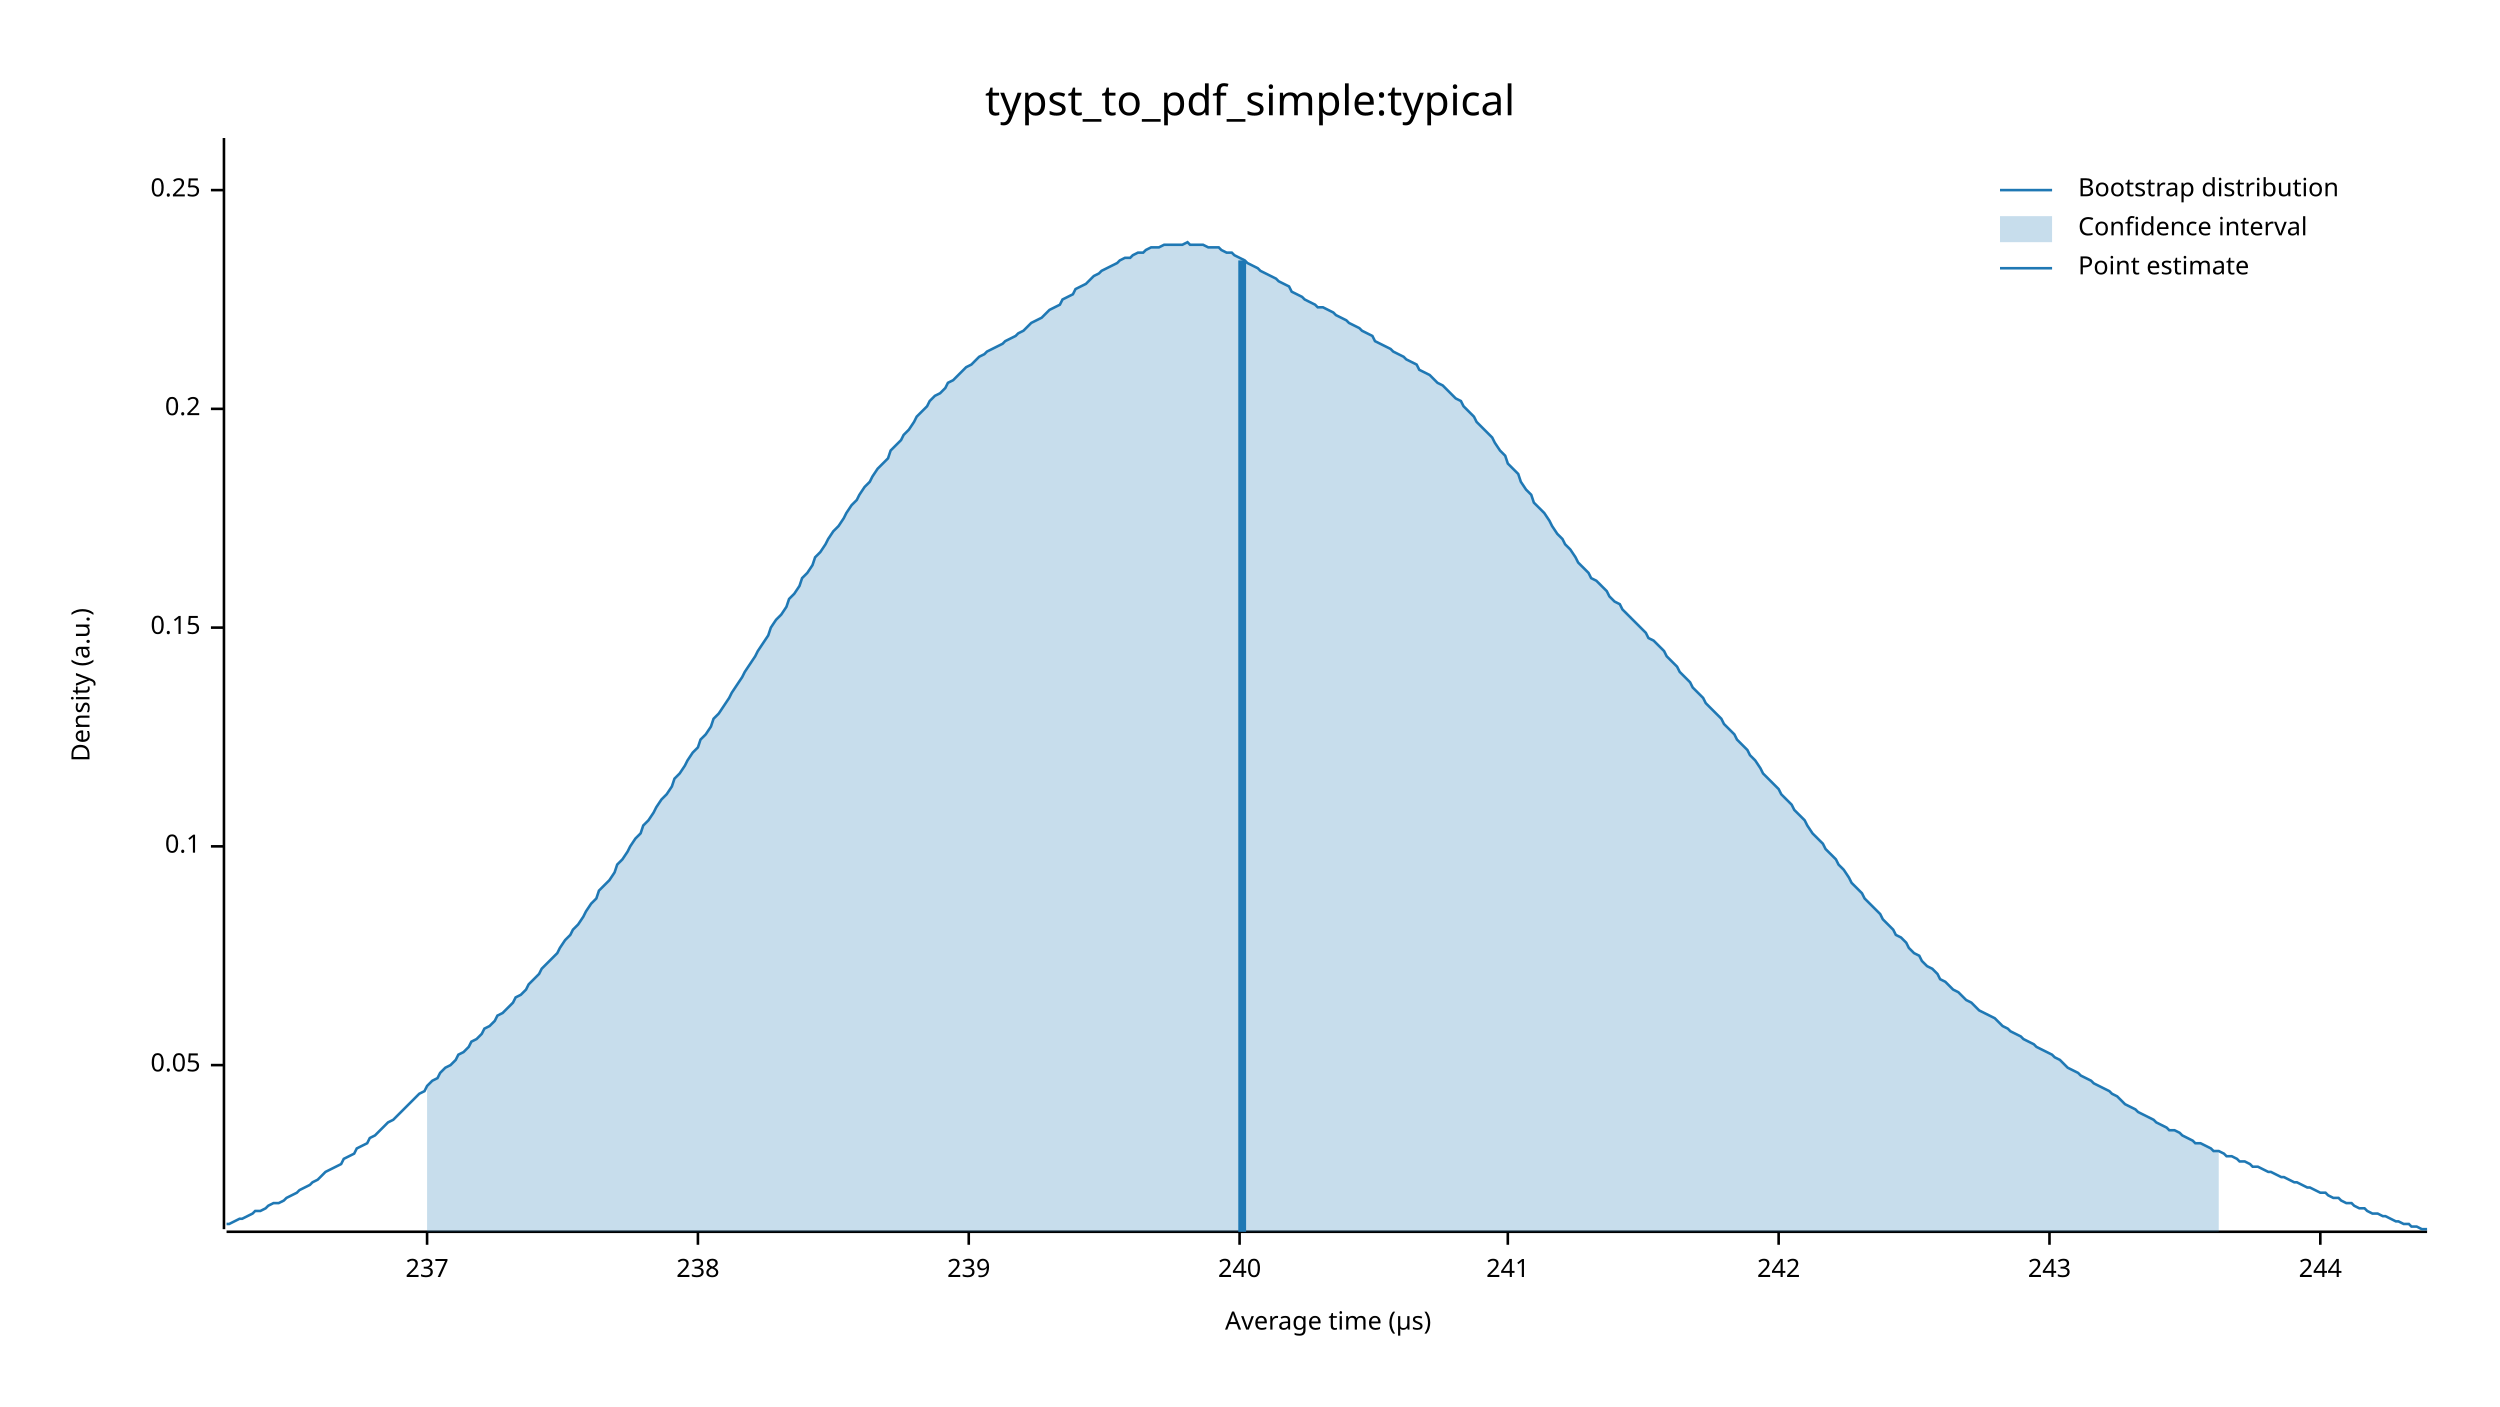
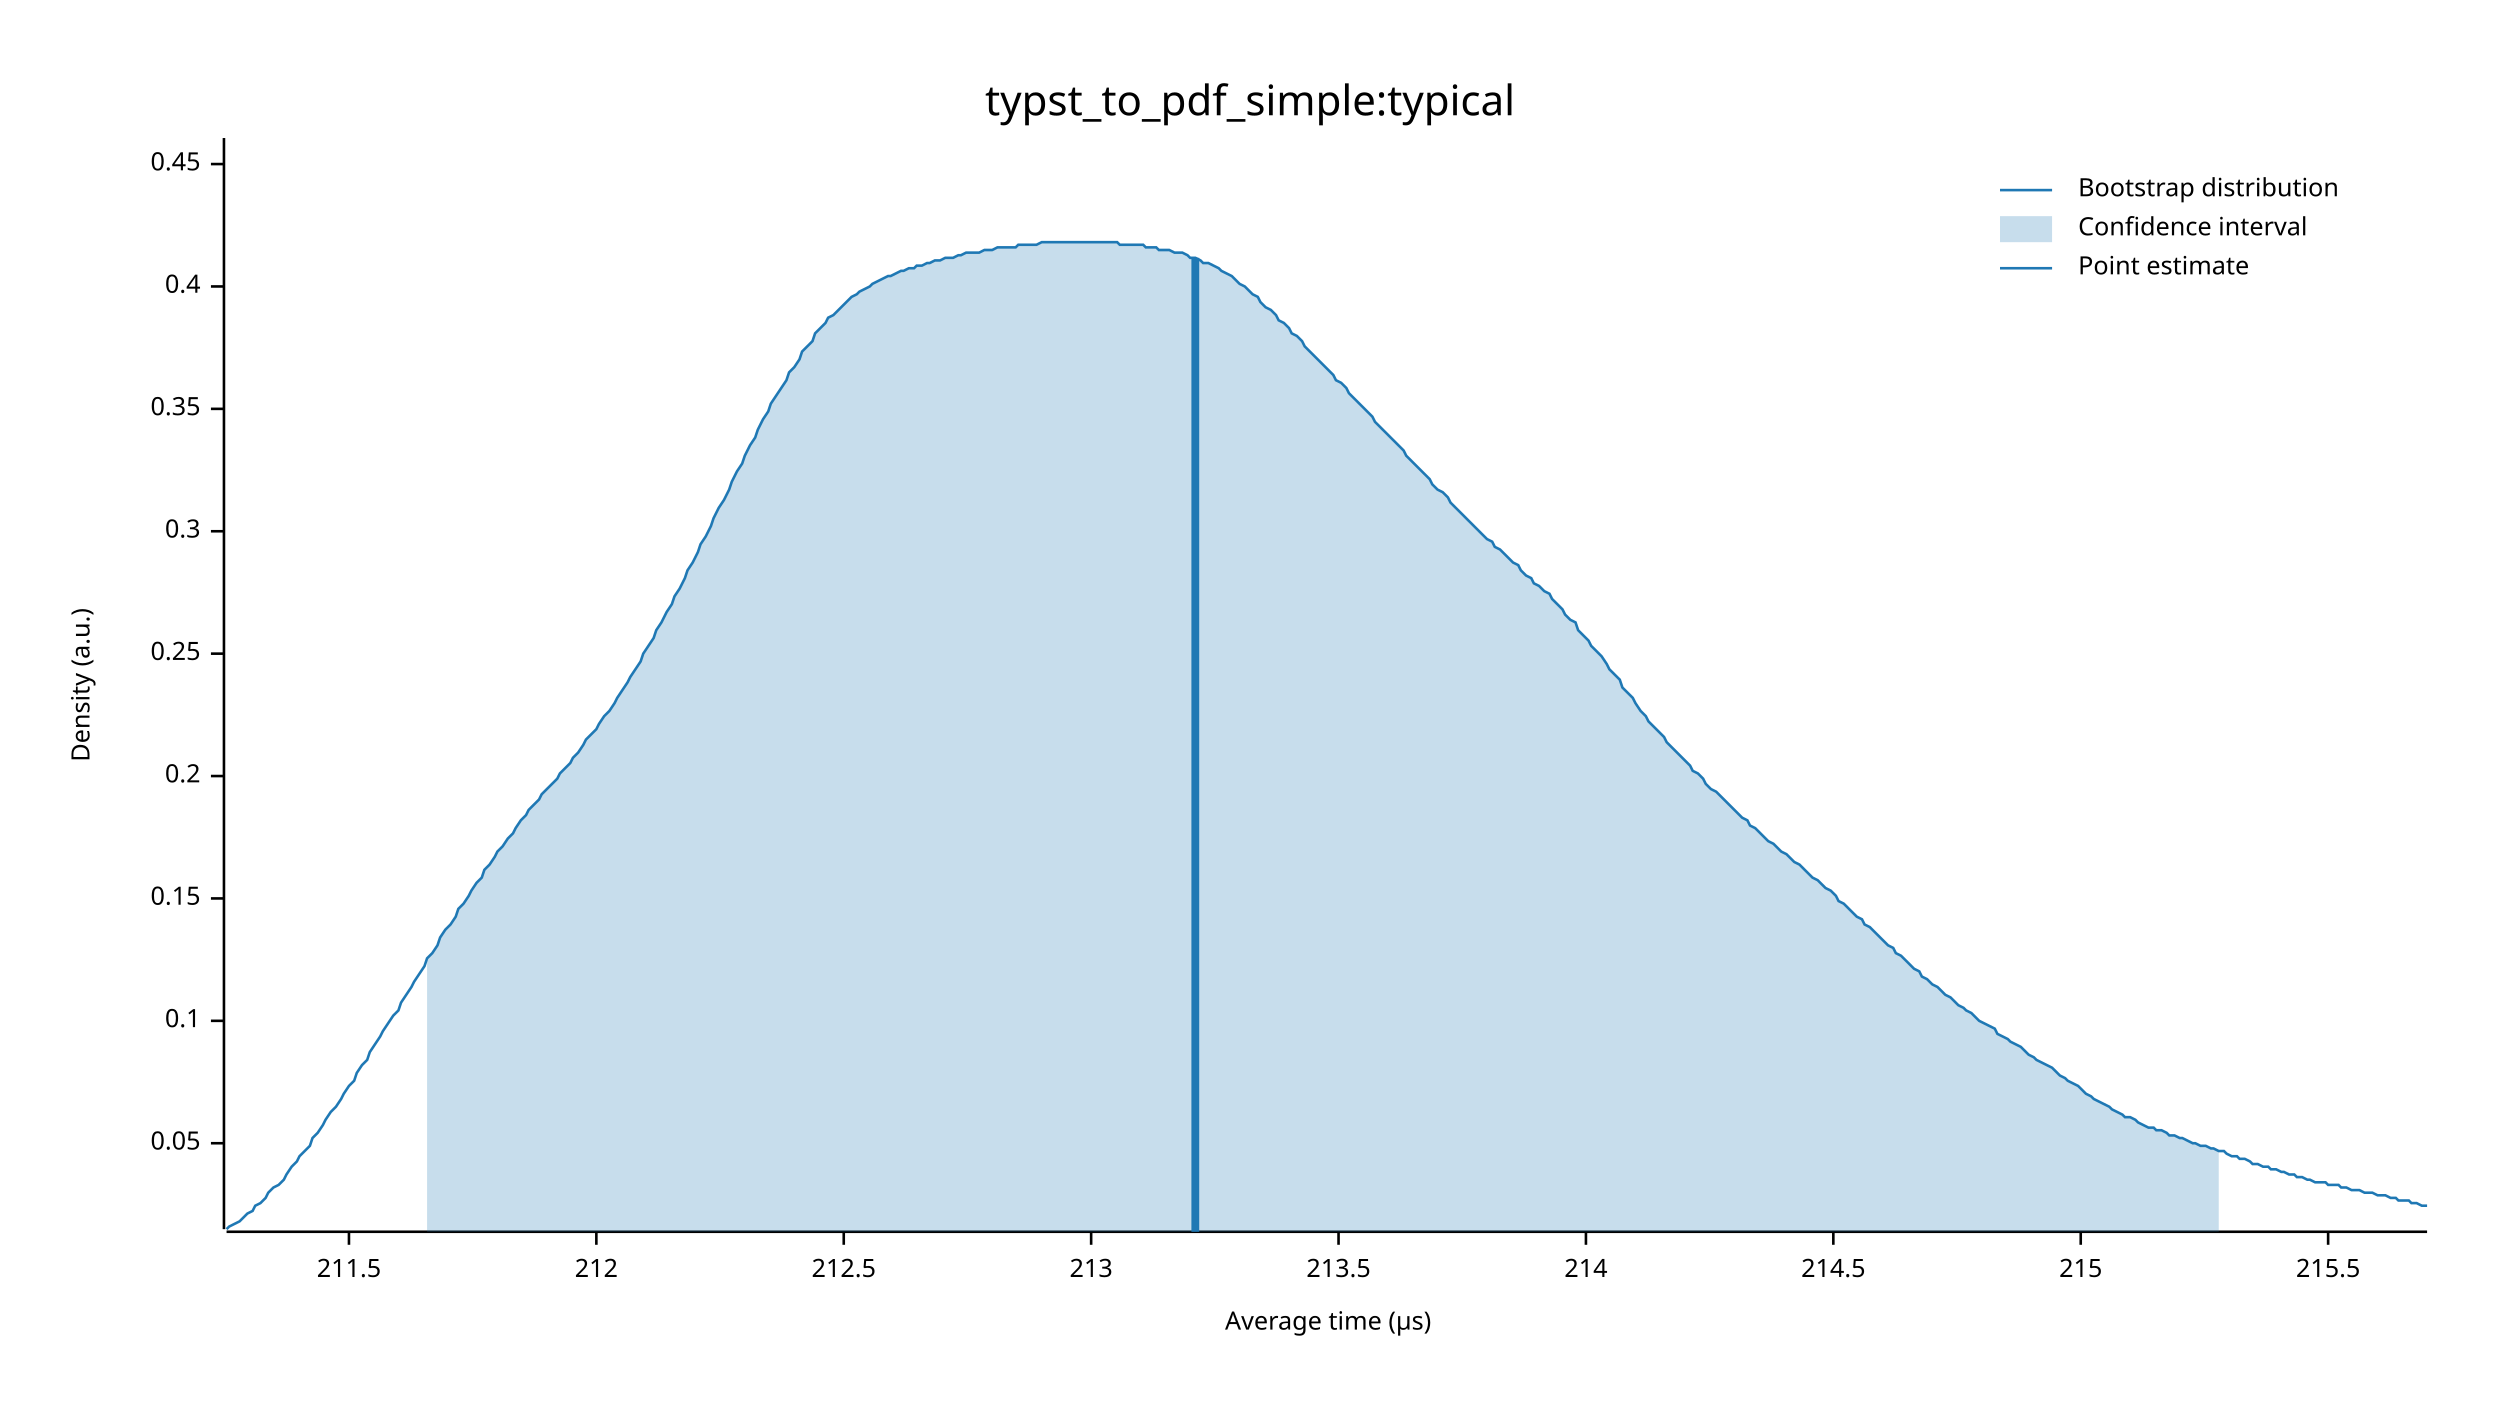
<svg xmlns="http://www.w3.org/2000/svg" width="960" height="540" viewBox="0 0 960 540">
  <text x="480" y="32" dy="0.76em" text-anchor="middle" font-family="sans-serif" font-size="16.129" opacity="1" fill="#000000">
typst_to_pdf_simple:typical
</text>
  <text x="27" y="263" dy="0.76em" text-anchor="middle" font-family="sans-serif" font-size="9.677" opacity="1" fill="#000000" transform="rotate(270, 27, 263)">
Density (a.u.)
</text>
  <text x="510" y="513" dy="-0.5ex" text-anchor="middle" font-family="sans-serif" font-size="9.677" opacity="1" fill="#000000">
Average time (µs)
</text>
  <polyline fill="none" opacity="1" stroke="#000000" stroke-width="1" points="86,53 86,472 " />
-   <text x="77" y="409" dy="0.5ex" text-anchor="end" font-family="sans-serif" font-size="9.677" opacity="1" fill="#000000">
+   <text x="77" y="439" dy="0.5ex" text-anchor="end" font-family="sans-serif" font-size="9.677" opacity="1" fill="#000000">
0.05
</text>
-   <polyline fill="none" opacity="1" stroke="#000000" stroke-width="1" points="81,409 86,409 " />
-   <text x="77" y="325" dy="0.5ex" text-anchor="end" font-family="sans-serif" font-size="9.677" opacity="1" fill="#000000">
+   <polyline fill="none" opacity="1" stroke="#000000" stroke-width="1" points="81,439 86,439 " />
+   <text x="77" y="392" dy="0.5ex" text-anchor="end" font-family="sans-serif" font-size="9.677" opacity="1" fill="#000000">
0.1
</text>
-   <polyline fill="none" opacity="1" stroke="#000000" stroke-width="1" points="81,325 86,325 " />
-   <text x="77" y="241" dy="0.5ex" text-anchor="end" font-family="sans-serif" font-size="9.677" opacity="1" fill="#000000">
+   <polyline fill="none" opacity="1" stroke="#000000" stroke-width="1" points="81,392 86,392 " />
+   <text x="77" y="345" dy="0.5ex" text-anchor="end" font-family="sans-serif" font-size="9.677" opacity="1" fill="#000000">
0.15
</text>
-   <polyline fill="none" opacity="1" stroke="#000000" stroke-width="1" points="81,241 86,241 " />
-   <text x="77" y="157" dy="0.5ex" text-anchor="end" font-family="sans-serif" font-size="9.677" opacity="1" fill="#000000">
+   <polyline fill="none" opacity="1" stroke="#000000" stroke-width="1" points="81,345 86,345 " />
+   <text x="77" y="298" dy="0.5ex" text-anchor="end" font-family="sans-serif" font-size="9.677" opacity="1" fill="#000000">
0.2
</text>
-   <polyline fill="none" opacity="1" stroke="#000000" stroke-width="1" points="81,157 86,157 " />
-   <text x="77" y="73" dy="0.5ex" text-anchor="end" font-family="sans-serif" font-size="9.677" opacity="1" fill="#000000">
+   <polyline fill="none" opacity="1" stroke="#000000" stroke-width="1" points="81,298 86,298 " />
+   <text x="77" y="251" dy="0.5ex" text-anchor="end" font-family="sans-serif" font-size="9.677" opacity="1" fill="#000000">
0.25
</text>
-   <polyline fill="none" opacity="1" stroke="#000000" stroke-width="1" points="81,73 86,73 " />
+   <polyline fill="none" opacity="1" stroke="#000000" stroke-width="1" points="81,251 86,251 " />
+   <text x="77" y="204" dy="0.5ex" text-anchor="end" font-family="sans-serif" font-size="9.677" opacity="1" fill="#000000">
+ 0.3
+ </text>
+   <polyline fill="none" opacity="1" stroke="#000000" stroke-width="1" points="81,204 86,204 " />
+   <text x="77" y="157" dy="0.5ex" text-anchor="end" font-family="sans-serif" font-size="9.677" opacity="1" fill="#000000">
+ 0.35
+ </text>
+   <polyline fill="none" opacity="1" stroke="#000000" stroke-width="1" points="81,157 86,157 " />
+   <text x="77" y="110" dy="0.5ex" text-anchor="end" font-family="sans-serif" font-size="9.677" opacity="1" fill="#000000">
+ 0.4
+ </text>
+   <polyline fill="none" opacity="1" stroke="#000000" stroke-width="1" points="81,110 86,110 " />
+   <text x="77" y="63" dy="0.5ex" text-anchor="end" font-family="sans-serif" font-size="9.677" opacity="1" fill="#000000">
+ 0.45
+ </text>
+   <polyline fill="none" opacity="1" stroke="#000000" stroke-width="1" points="81,63 86,63 " />
  <polyline fill="none" opacity="1" stroke="#000000" stroke-width="1" points="87,473 932,473 " />
-   <text x="164" y="483" dy="0.76em" text-anchor="middle" font-family="sans-serif" font-size="9.677" opacity="1" fill="#000000">
- 237
+   <text x="134" y="483" dy="0.76em" text-anchor="middle" font-family="sans-serif" font-size="9.677" opacity="1" fill="#000000">
+ 211.5
</text>
-   <polyline fill="none" opacity="1" stroke="#000000" stroke-width="1" points="164,473 164,478 " />
-   <text x="268" y="483" dy="0.76em" text-anchor="middle" font-family="sans-serif" font-size="9.677" opacity="1" fill="#000000">
- 238
+   <polyline fill="none" opacity="1" stroke="#000000" stroke-width="1" points="134,473 134,478 " />
+   <text x="229" y="483" dy="0.76em" text-anchor="middle" font-family="sans-serif" font-size="9.677" opacity="1" fill="#000000">
+ 212
</text>
-   <polyline fill="none" opacity="1" stroke="#000000" stroke-width="1" points="268,473 268,478 " />
-   <text x="372" y="483" dy="0.76em" text-anchor="middle" font-family="sans-serif" font-size="9.677" opacity="1" fill="#000000">
- 239
+   <polyline fill="none" opacity="1" stroke="#000000" stroke-width="1" points="229,473 229,478 " />
+   <text x="324" y="483" dy="0.76em" text-anchor="middle" font-family="sans-serif" font-size="9.677" opacity="1" fill="#000000">
+ 212.5
</text>
-   <polyline fill="none" opacity="1" stroke="#000000" stroke-width="1" points="372,473 372,478 " />
-   <text x="476" y="483" dy="0.76em" text-anchor="middle" font-family="sans-serif" font-size="9.677" opacity="1" fill="#000000">
- 240
+   <polyline fill="none" opacity="1" stroke="#000000" stroke-width="1" points="324,473 324,478 " />
+   <text x="419" y="483" dy="0.76em" text-anchor="middle" font-family="sans-serif" font-size="9.677" opacity="1" fill="#000000">
+ 213
</text>
-   <polyline fill="none" opacity="1" stroke="#000000" stroke-width="1" points="476,473 476,478 " />
-   <text x="579" y="483" dy="0.76em" text-anchor="middle" font-family="sans-serif" font-size="9.677" opacity="1" fill="#000000">
- 241
+   <polyline fill="none" opacity="1" stroke="#000000" stroke-width="1" points="419,473 419,478 " />
+   <text x="514" y="483" dy="0.76em" text-anchor="middle" font-family="sans-serif" font-size="9.677" opacity="1" fill="#000000">
+ 213.5
</text>
-   <polyline fill="none" opacity="1" stroke="#000000" stroke-width="1" points="579,473 579,478 " />
-   <text x="683" y="483" dy="0.76em" text-anchor="middle" font-family="sans-serif" font-size="9.677" opacity="1" fill="#000000">
- 242
+   <polyline fill="none" opacity="1" stroke="#000000" stroke-width="1" points="514,473 514,478 " />
+   <text x="609" y="483" dy="0.76em" text-anchor="middle" font-family="sans-serif" font-size="9.677" opacity="1" fill="#000000">
+ 214
</text>
-   <polyline fill="none" opacity="1" stroke="#000000" stroke-width="1" points="683,473 683,478 " />
-   <text x="787" y="483" dy="0.76em" text-anchor="middle" font-family="sans-serif" font-size="9.677" opacity="1" fill="#000000">
- 243
+   <polyline fill="none" opacity="1" stroke="#000000" stroke-width="1" points="609,473 609,478 " />
+   <text x="704" y="483" dy="0.76em" text-anchor="middle" font-family="sans-serif" font-size="9.677" opacity="1" fill="#000000">
+ 214.5
</text>
-   <polyline fill="none" opacity="1" stroke="#000000" stroke-width="1" points="787,473 787,478 " />
-   <text x="891" y="483" dy="0.76em" text-anchor="middle" font-family="sans-serif" font-size="9.677" opacity="1" fill="#000000">
- 244
+   <polyline fill="none" opacity="1" stroke="#000000" stroke-width="1" points="704,473 704,478 " />
+   <text x="799" y="483" dy="0.76em" text-anchor="middle" font-family="sans-serif" font-size="9.677" opacity="1" fill="#000000">
+ 215
</text>
-   <polyline fill="none" opacity="1" stroke="#000000" stroke-width="1" points="891,473 891,478 " />
-   <polyline fill="none" opacity="1" stroke="#1F78B4" stroke-width="1" points="87,470 88,470 90,469 92,468 93,468 95,467 97,466 98,465 100,465 102,464 103,463 105,462 107,462 109,461 110,460 112,459 114,458 115,457 117,456 119,455 120,454 122,453 124,451 125,450 127,449 129,448 131,447 132,445 134,444 136,443 137,441 139,440 141,439 142,437 144,436 146,434 147,433 149,431 151,430 153,428 154,427 156,425 158,423 159,422 161,420 163,419 164,417 166,415 168,414 169,412 171,410 173,409 175,407 176,405 178,404 180,402 181,400 183,399 185,397 186,395 188,394 190,392 191,390 193,389 195,387 197,385 198,383 200,382 202,380 203,378 205,376 207,374 208,372 210,370 212,368 214,366 215,364 217,361 219,359 220,357 222,355 224,352 225,350 227,347 229,345 230,342 232,340 234,338 236,335 237,332 239,330 241,327 242,325 244,322 246,320 247,317 249,315 251,312 252,310 254,307 256,305 258,302 259,299 261,297 263,294 264,292 266,289 268,287 269,284 271,282 273,279 274,276 276,274 278,271 280,268 281,266 283,263 285,260 286,258 288,255 290,252 291,250 293,247 295,244 296,241 298,238 300,236 302,233 303,230 305,228 307,225 308,222 310,220 312,217 313,214 315,212 317,209 318,207 320,204 322,202 324,199 325,197 327,194 329,192 330,190 332,187 334,185 335,183 337,180 339,178 341,176 342,173 344,171 346,169 347,167 349,165 351,162 352,160 354,158 356,156 357,154 359,152 361,151 363,149 364,147 366,146 368,144 369,143 371,141 373,140 374,139 376,137 378,136 379,135 381,134 383,133 385,132 386,131 388,130 390,129 391,128 393,127 395,125 396,124 398,123 400,122 401,121 403,119 405,118 407,117 408,115 410,114 412,113 413,111 415,110 417,109 418,108 420,106 422,105 423,104 425,103 427,102 429,101 430,100 432,99 434,99 435,98 437,97 439,97 440,96 442,95 444,95 445,95 447,94 449,94 451,94 452,94 454,94 456,93 457,94 459,94 461,94 462,94 464,95 466,95 468,95 469,96 471,97 473,97 474,98 476,99 478,100 479,101 481,102 483,103 484,104 486,105 488,106 490,107 491,108 493,109 495,110 496,112 498,113 500,114 501,115 503,116 505,117 506,118 508,118 510,119 512,120 513,121 515,122 517,123 518,124 520,125 522,126 523,127 525,128 527,129 528,131 530,132 532,133 534,134 535,135 537,136 539,137 540,138 542,139 544,140 545,142 547,143 549,144 550,145 552,147 554,148 556,150 557,151 559,153 561,154 562,156 564,158 566,160 567,162 569,164 571,166 573,168 574,170 576,173 578,175 579,178 581,180 583,182 584,185 586,188 588,190 589,193 591,195 593,197 595,200 596,202 598,205 600,207 601,209 603,211 605,214 606,216 608,218 610,220 611,222 613,223 615,225 617,227 618,229 620,231 622,232 623,234 625,236 627,238 628,239 630,241 632,243 633,245 635,246 637,248 639,250 640,252 642,254 644,256 645,258 647,260 649,262 650,264 652,266 654,268 655,270 657,272 659,274 661,276 662,278 664,280 666,282 667,284 669,286 671,288 672,290 674,292 676,295 677,297 679,299 681,301 683,303 684,305 686,307 688,309 689,311 691,313 693,315 694,317 696,320 698,322 700,324 701,326 703,328 705,330 706,332 708,334 710,337 711,339 713,341 715,343 716,345 718,347 720,349 722,351 723,353 725,355 727,357 728,359 730,360 732,362 733,364 735,366 737,367 738,369 740,371 742,372 744,374 745,376 747,377 749,379 750,380 752,381 754,383 755,384 757,385 759,387 760,388 762,389 764,390 766,391 767,392 769,394 771,395 772,396 774,397 776,398 777,399 779,400 781,401 782,402 784,403 786,404 788,405 789,406 791,407 793,409 794,410 796,411 798,412 799,413 801,414 803,415 804,416 806,417 808,418 810,419 811,420 813,421 815,423 816,424 818,425 820,426 821,427 823,428 825,429 827,430 828,431 830,432 832,433 833,434 835,434 837,435 838,436 840,437 842,438 843,439 845,439 847,440 849,441 850,442 852,442 854,443 855,444 857,444 859,445 860,446 862,446 864,447 865,448 867,448 869,449 871,450 872,450 874,451 876,452 877,452 879,453 881,454 882,454 884,455 886,456 887,456 889,457 891,458 893,458 894,459 896,460 898,460 899,461 901,462 903,462 904,463 906,464 908,464 909,465 911,466 913,466 915,467 916,467 918,468 920,469 921,469 923,470 925,470 926,471 928,471 930,472 932,472 " />
-   <polygon opacity="0.25" fill="#1F78B4" points="164,417 166,415 168,414 169,412 171,410 173,409 175,407 176,405 178,404 180,402 181,400 183,399 185,397 186,395 188,394 190,392 191,390 193,389 195,387 197,385 198,383 200,382 202,380 203,378 205,376 207,374 208,372 210,370 212,368 214,366 215,364 217,361 219,359 220,357 222,355 224,352 225,350 227,347 229,345 230,342 232,340 234,338 236,335 237,332 239,330 241,327 242,325 244,322 246,320 247,317 249,315 251,312 252,310 254,307 256,305 258,302 259,299 261,297 263,294 264,292 266,289 268,287 269,284 271,282 273,279 274,276 276,274 278,271 280,268 281,266 283,263 285,260 286,258 288,255 290,252 291,250 293,247 295,244 296,241 298,238 300,236 302,233 303,230 305,228 307,225 308,222 310,220 312,217 313,214 315,212 317,209 318,207 320,204 322,202 324,199 325,197 327,194 329,192 330,190 332,187 334,185 335,183 337,180 339,178 341,176 342,173 344,171 346,169 347,167 349,165 351,162 352,160 354,158 356,156 357,154 359,152 361,151 363,149 364,147 366,146 368,144 369,143 371,141 373,140 374,139 376,137 378,136 379,135 381,134 383,133 385,132 386,131 388,130 390,129 391,128 393,127 395,125 396,124 398,123 400,122 401,121 403,119 405,118 407,117 408,115 410,114 412,113 413,111 415,110 417,109 418,108 420,106 422,105 423,104 425,103 427,102 429,101 430,100 432,99 434,99 435,98 437,97 439,97 440,96 442,95 444,95 445,95 447,94 449,94 451,94 452,94 454,94 456,93 457,94 459,94 461,94 462,94 464,95 466,95 468,95 469,96 471,97 473,97 474,98 476,99 478,100 479,101 481,102 483,103 484,104 486,105 488,106 490,107 491,108 493,109 495,110 496,112 498,113 500,114 501,115 503,116 505,117 506,118 508,118 510,119 512,120 513,121 515,122 517,123 518,124 520,125 522,126 523,127 525,128 527,129 528,131 530,132 532,133 534,134 535,135 537,136 539,137 540,138 542,139 544,140 545,142 547,143 549,144 550,145 552,147 554,148 556,150 557,151 559,153 561,154 562,156 564,158 566,160 567,162 569,164 571,166 573,168 574,170 576,173 578,175 579,178 581,180 583,182 584,185 586,188 588,190 589,193 591,195 593,197 595,200 596,202 598,205 600,207 601,209 603,211 605,214 606,216 608,218 610,220 611,222 613,223 615,225 617,227 618,229 620,231 622,232 623,234 625,236 627,238 628,239 630,241 632,243 633,245 635,246 637,248 639,250 640,252 642,254 644,256 645,258 647,260 649,262 650,264 652,266 654,268 655,270 657,272 659,274 661,276 662,278 664,280 666,282 667,284 669,286 671,288 672,290 674,292 676,295 677,297 679,299 681,301 683,303 684,305 686,307 688,309 689,311 691,313 693,315 694,317 696,320 698,322 700,324 701,326 703,328 705,330 706,332 708,334 710,337 711,339 713,341 715,343 716,345 718,347 720,349 722,351 723,353 725,355 727,357 728,359 730,360 732,362 733,364 735,366 737,367 738,369 740,371 742,372 744,374 745,376 747,377 749,379 750,380 752,381 754,383 755,384 757,385 759,387 760,388 762,389 764,390 766,391 767,392 769,394 771,395 772,396 774,397 776,398 777,399 779,400 781,401 782,402 784,403 786,404 788,405 789,406 791,407 793,409 794,410 796,411 798,412 799,413 801,414 803,415 804,416 806,417 808,418 810,419 811,420 813,421 815,423 816,424 818,425 820,426 821,427 823,428 825,429 827,430 828,431 830,432 832,433 833,434 835,434 837,435 838,436 840,437 842,438 843,439 845,439 847,440 849,441 850,442 852,442 852,473 164,473 " />
-   <polyline fill="none" opacity="1" stroke="#1F78B4" stroke-width="3" points="477,473 477,100 " />
+   <polyline fill="none" opacity="1" stroke="#000000" stroke-width="1" points="799,473 799,478 " />
+   <text x="894" y="483" dy="0.76em" text-anchor="middle" font-family="sans-serif" font-size="9.677" opacity="1" fill="#000000">
+ 215.5
+ </text>
+   <polyline fill="none" opacity="1" stroke="#000000" stroke-width="1" points="894,473 894,478 " />
+   <polyline fill="none" opacity="1" stroke="#1F78B4" stroke-width="1" points="87,472 88,471 90,470 92,469 93,468 95,466 97,465 98,463 100,462 102,460 103,458 105,456 107,455 109,453 110,451 112,448 114,446 115,444 117,442 119,440 120,437 122,435 124,432 125,430 127,427 129,425 131,422 132,420 134,417 136,415 137,412 139,409 141,407 142,404 144,401 146,398 147,396 149,393 151,390 153,388 154,385 156,382 158,379 159,377 161,374 163,371 164,368 166,366 168,363 169,360 171,357 173,355 175,352 176,349 178,347 180,344 181,342 183,339 185,337 186,334 188,332 190,329 191,327 193,325 195,322 197,320 198,318 200,315 202,313 203,311 205,309 207,307 208,305 210,303 212,301 214,299 215,297 217,295 219,293 220,291 222,289 224,286 225,284 227,282 229,280 230,278 232,275 234,273 236,270 237,268 239,265 241,262 242,260 244,257 246,254 247,251 249,248 251,245 252,242 254,239 256,235 258,232 259,229 261,226 263,222 264,219 266,216 268,212 269,209 271,206 273,202 274,199 276,195 278,192 280,188 281,185 283,181 285,178 286,175 288,171 290,168 291,165 293,161 295,158 296,155 298,152 300,149 302,146 303,143 305,141 307,138 308,135 310,133 312,131 313,128 315,126 317,124 318,122 320,121 322,119 324,117 325,116 327,114 329,113 330,112 332,111 334,110 335,109 337,108 339,107 341,106 342,106 344,105 346,104 347,104 349,103 351,103 352,102 354,102 356,101 357,101 359,100 361,100 363,99 364,99 366,99 368,98 369,98 371,97 373,97 374,97 376,97 378,96 379,96 381,96 383,95 385,95 386,95 388,95 390,95 391,94 393,94 395,94 396,94 398,94 400,93 401,93 403,93 405,93 407,93 408,93 410,93 412,93 413,93 415,93 417,93 418,93 420,93 422,93 423,93 425,93 427,93 429,93 430,94 432,94 434,94 435,94 437,94 439,94 440,95 442,95 444,95 445,96 447,96 449,96 451,97 452,97 454,97 456,98 457,99 459,99 461,100 462,101 464,101 466,102 468,103 469,104 471,105 473,106 474,107 476,109 478,110 479,111 481,113 483,114 484,116 486,118 488,119 490,121 491,123 493,124 495,126 496,128 498,129 500,131 501,133 503,135 505,137 506,138 508,140 510,142 512,144 513,146 515,147 517,149 518,151 520,153 522,155 523,156 525,158 527,160 528,162 530,164 532,166 534,168 535,169 537,171 539,173 540,175 542,177 544,179 545,180 547,182 549,184 550,186 552,188 554,189 556,191 557,193 559,195 561,197 562,198 564,200 566,202 567,203 569,205 571,207 573,208 574,210 576,211 578,213 579,214 581,216 583,217 584,219 586,221 588,222 589,224 591,225 593,227 595,228 596,230 598,232 600,234 601,236 603,238 605,239 606,242 608,244 610,246 611,248 613,250 615,252 617,255 618,257 620,259 622,261 623,264 625,266 627,268 628,270 630,273 632,275 633,277 635,279 637,281 639,283 640,285 642,287 644,289 645,290 647,292 649,294 650,296 652,297 654,299 655,301 657,303 659,304 661,306 662,307 664,309 666,311 667,312 669,314 671,315 672,317 674,318 676,320 677,321 679,323 681,324 683,326 684,327 686,328 688,330 689,331 691,332 693,334 694,335 696,337 698,338 700,340 701,341 703,342 705,344 706,346 708,347 710,349 711,350 713,352 715,353 716,355 718,356 720,358 722,360 723,361 725,363 727,364 728,366 730,367 732,369 733,370 735,372 737,373 738,375 740,376 742,378 744,379 745,380 747,382 749,383 750,384 752,386 754,387 755,388 757,389 759,391 760,392 762,393 764,394 766,395 767,397 769,398 771,399 772,400 774,401 776,402 777,403 779,405 781,406 782,407 784,408 786,409 788,410 789,411 791,413 793,414 794,415 796,416 798,417 799,418 801,420 803,421 804,422 806,423 808,424 810,425 811,426 813,427 815,428 816,429 818,429 820,430 821,431 823,432 825,433 827,433 828,434 830,434 832,435 833,436 835,436 837,437 838,437 840,438 842,439 843,439 845,440 847,440 849,441 850,441 852,442 854,442 855,443 857,444 859,444 860,445 862,445 864,446 865,447 867,447 869,448 871,448 872,449 874,449 876,450 877,450 879,451 881,451 882,452 884,452 886,453 887,453 889,454 891,454 893,454 894,455 896,455 898,455 899,456 901,456 903,457 904,457 906,457 908,458 909,458 911,458 913,459 915,459 916,459 918,460 920,460 921,461 923,461 925,461 926,462 928,462 930,463 932,463 " />
+   <polygon opacity="0.25" fill="#1F78B4" points="164,368 166,366 168,363 169,360 171,357 173,355 175,352 176,349 178,347 180,344 181,342 183,339 185,337 186,334 188,332 190,329 191,327 193,325 195,322 197,320 198,318 200,315 202,313 203,311 205,309 207,307 208,305 210,303 212,301 214,299 215,297 217,295 219,293 220,291 222,289 224,286 225,284 227,282 229,280 230,278 232,275 234,273 236,270 237,268 239,265 241,262 242,260 244,257 246,254 247,251 249,248 251,245 252,242 254,239 256,235 258,232 259,229 261,226 263,222 264,219 266,216 268,212 269,209 271,206 273,202 274,199 276,195 278,192 280,188 281,185 283,181 285,178 286,175 288,171 290,168 291,165 293,161 295,158 296,155 298,152 300,149 302,146 303,143 305,141 307,138 308,135 310,133 312,131 313,128 315,126 317,124 318,122 320,121 322,119 324,117 325,116 327,114 329,113 330,112 332,111 334,110 335,109 337,108 339,107 341,106 342,106 344,105 346,104 347,104 349,103 351,103 352,102 354,102 356,101 357,101 359,100 361,100 363,99 364,99 366,99 368,98 369,98 371,97 373,97 374,97 376,97 378,96 379,96 381,96 383,95 385,95 386,95 388,95 390,95 391,94 393,94 395,94 396,94 398,94 400,93 401,93 403,93 405,93 407,93 408,93 410,93 412,93 413,93 415,93 417,93 418,93 420,93 422,93 423,93 425,93 427,93 429,93 430,94 432,94 434,94 435,94 437,94 439,94 440,95 442,95 444,95 445,96 447,96 449,96 451,97 452,97 454,97 456,98 457,99 459,99 461,100 462,101 464,101 466,102 468,103 469,104 471,105 473,106 474,107 476,109 478,110 479,111 481,113 483,114 484,116 486,118 488,119 490,121 491,123 493,124 495,126 496,128 498,129 500,131 501,133 503,135 505,137 506,138 508,140 510,142 512,144 513,146 515,147 517,149 518,151 520,153 522,155 523,156 525,158 527,160 528,162 530,164 532,166 534,168 535,169 537,171 539,173 540,175 542,177 544,179 545,180 547,182 549,184 550,186 552,188 554,189 556,191 557,193 559,195 561,197 562,198 564,200 566,202 567,203 569,205 571,207 573,208 574,210 576,211 578,213 579,214 581,216 583,217 584,219 586,221 588,222 589,224 591,225 593,227 595,228 596,230 598,232 600,234 601,236 603,238 605,239 606,242 608,244 610,246 611,248 613,250 615,252 617,255 618,257 620,259 622,261 623,264 625,266 627,268 628,270 630,273 632,275 633,277 635,279 637,281 639,283 640,285 642,287 644,289 645,290 647,292 649,294 650,296 652,297 654,299 655,301 657,303 659,304 661,306 662,307 664,309 666,311 667,312 669,314 671,315 672,317 674,318 676,320 677,321 679,323 681,324 683,326 684,327 686,328 688,330 689,331 691,332 693,334 694,335 696,337 698,338 700,340 701,341 703,342 705,344 706,346 708,347 710,349 711,350 713,352 715,353 716,355 718,356 720,358 722,360 723,361 725,363 727,364 728,366 730,367 732,369 733,370 735,372 737,373 738,375 740,376 742,378 744,379 745,380 747,382 749,383 750,384 752,386 754,387 755,388 757,389 759,391 760,392 762,393 764,394 766,395 767,397 769,398 771,399 772,400 774,401 776,402 777,403 779,405 781,406 782,407 784,408 786,409 788,410 789,411 791,413 793,414 794,415 796,416 798,417 799,418 801,420 803,421 804,422 806,423 808,424 810,425 811,426 813,427 815,428 816,429 818,429 820,430 821,431 823,432 825,433 827,433 828,434 830,434 832,435 833,436 835,436 837,437 838,437 840,438 842,439 843,439 845,440 847,440 849,441 850,441 852,442 852,473 164,473 " />
+   <polyline fill="none" opacity="1" stroke="#1F78B4" stroke-width="3" points="459,473 459,99 " />
  <text x="798" y="68" dy="0.76em" text-anchor="start" font-family="sans-serif" font-size="9.677" opacity="1" fill="#000000">
Bootstrap distribution
</text>
  <text x="798" y="83" dy="0.76em" text-anchor="start" font-family="sans-serif" font-size="9.677" opacity="1" fill="#000000">
Confidence interval
</text>
  <text x="798" y="98" dy="0.76em" text-anchor="start" font-family="sans-serif" font-size="9.677" opacity="1" fill="#000000">
Point estimate
</text>
  <polyline fill="none" opacity="1" stroke="#1F78B4" stroke-width="1" points="768,73 788,73 " />
  <rect x="768" y="83" width="20" height="10" opacity="0.25" fill="#1F78B4" stroke="none" />
  <polyline fill="none" opacity="1" stroke="#1F78B4" stroke-width="1" points="768,103 788,103 " />
</svg>
